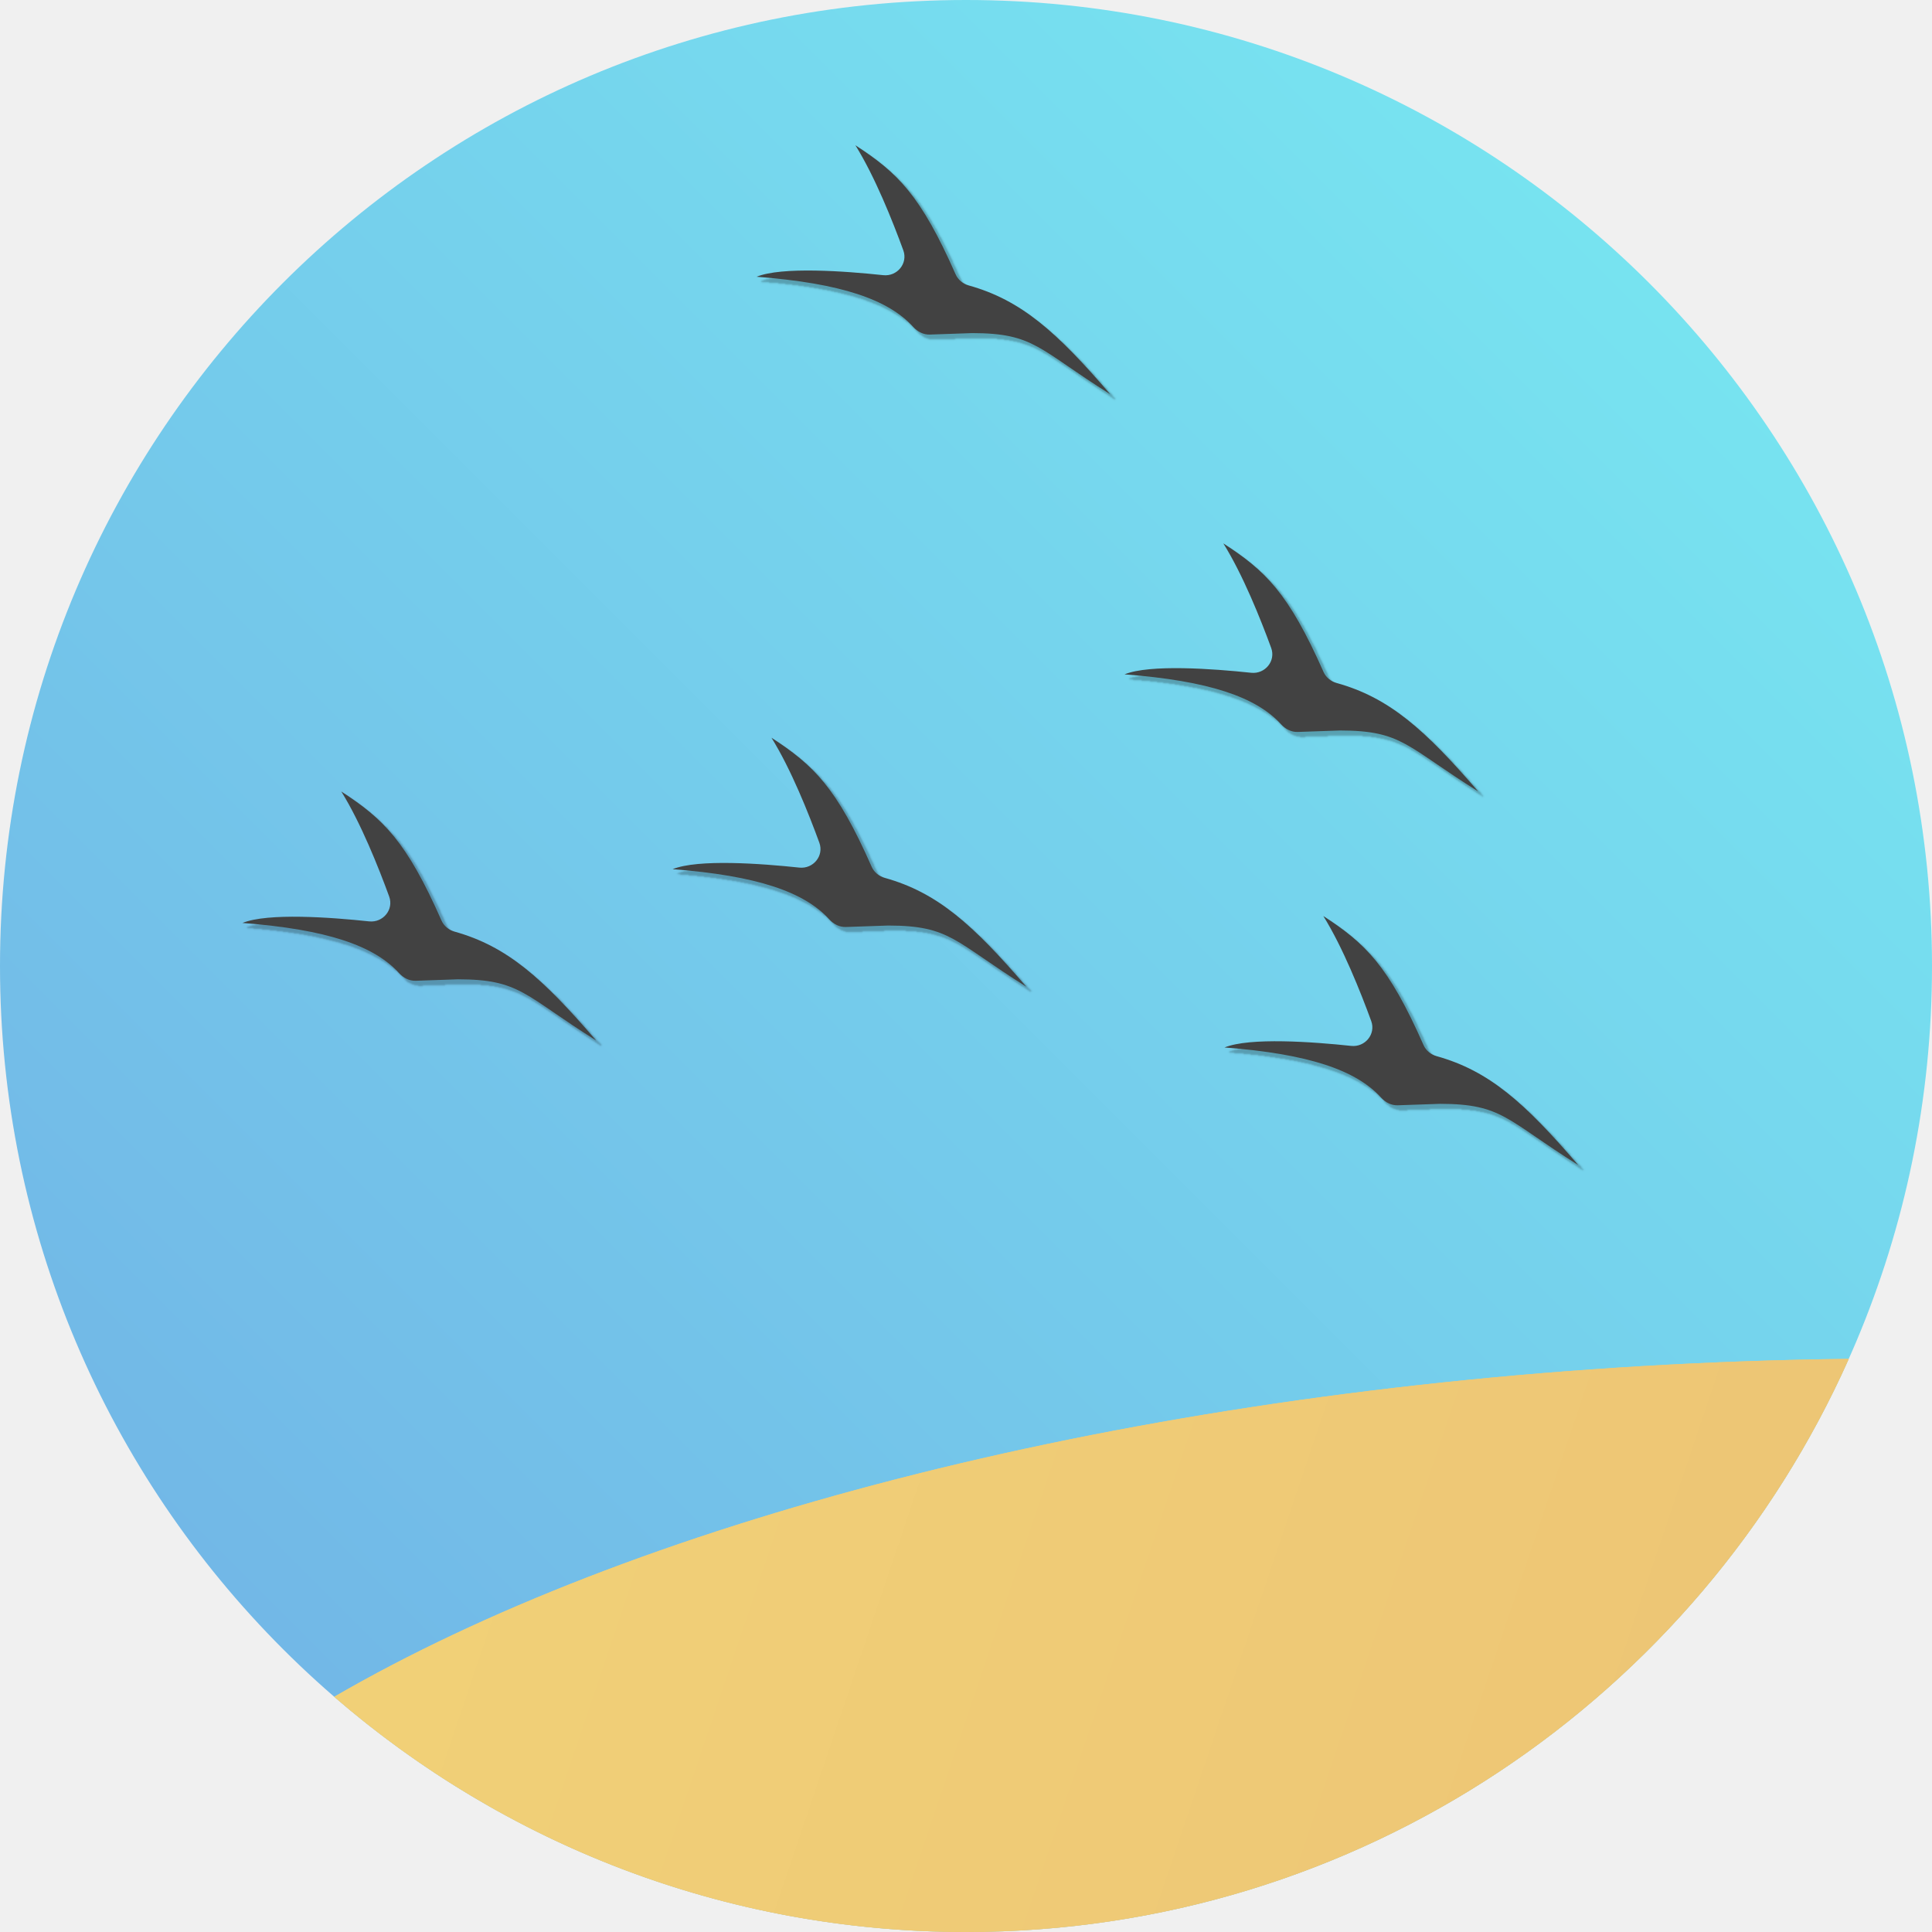
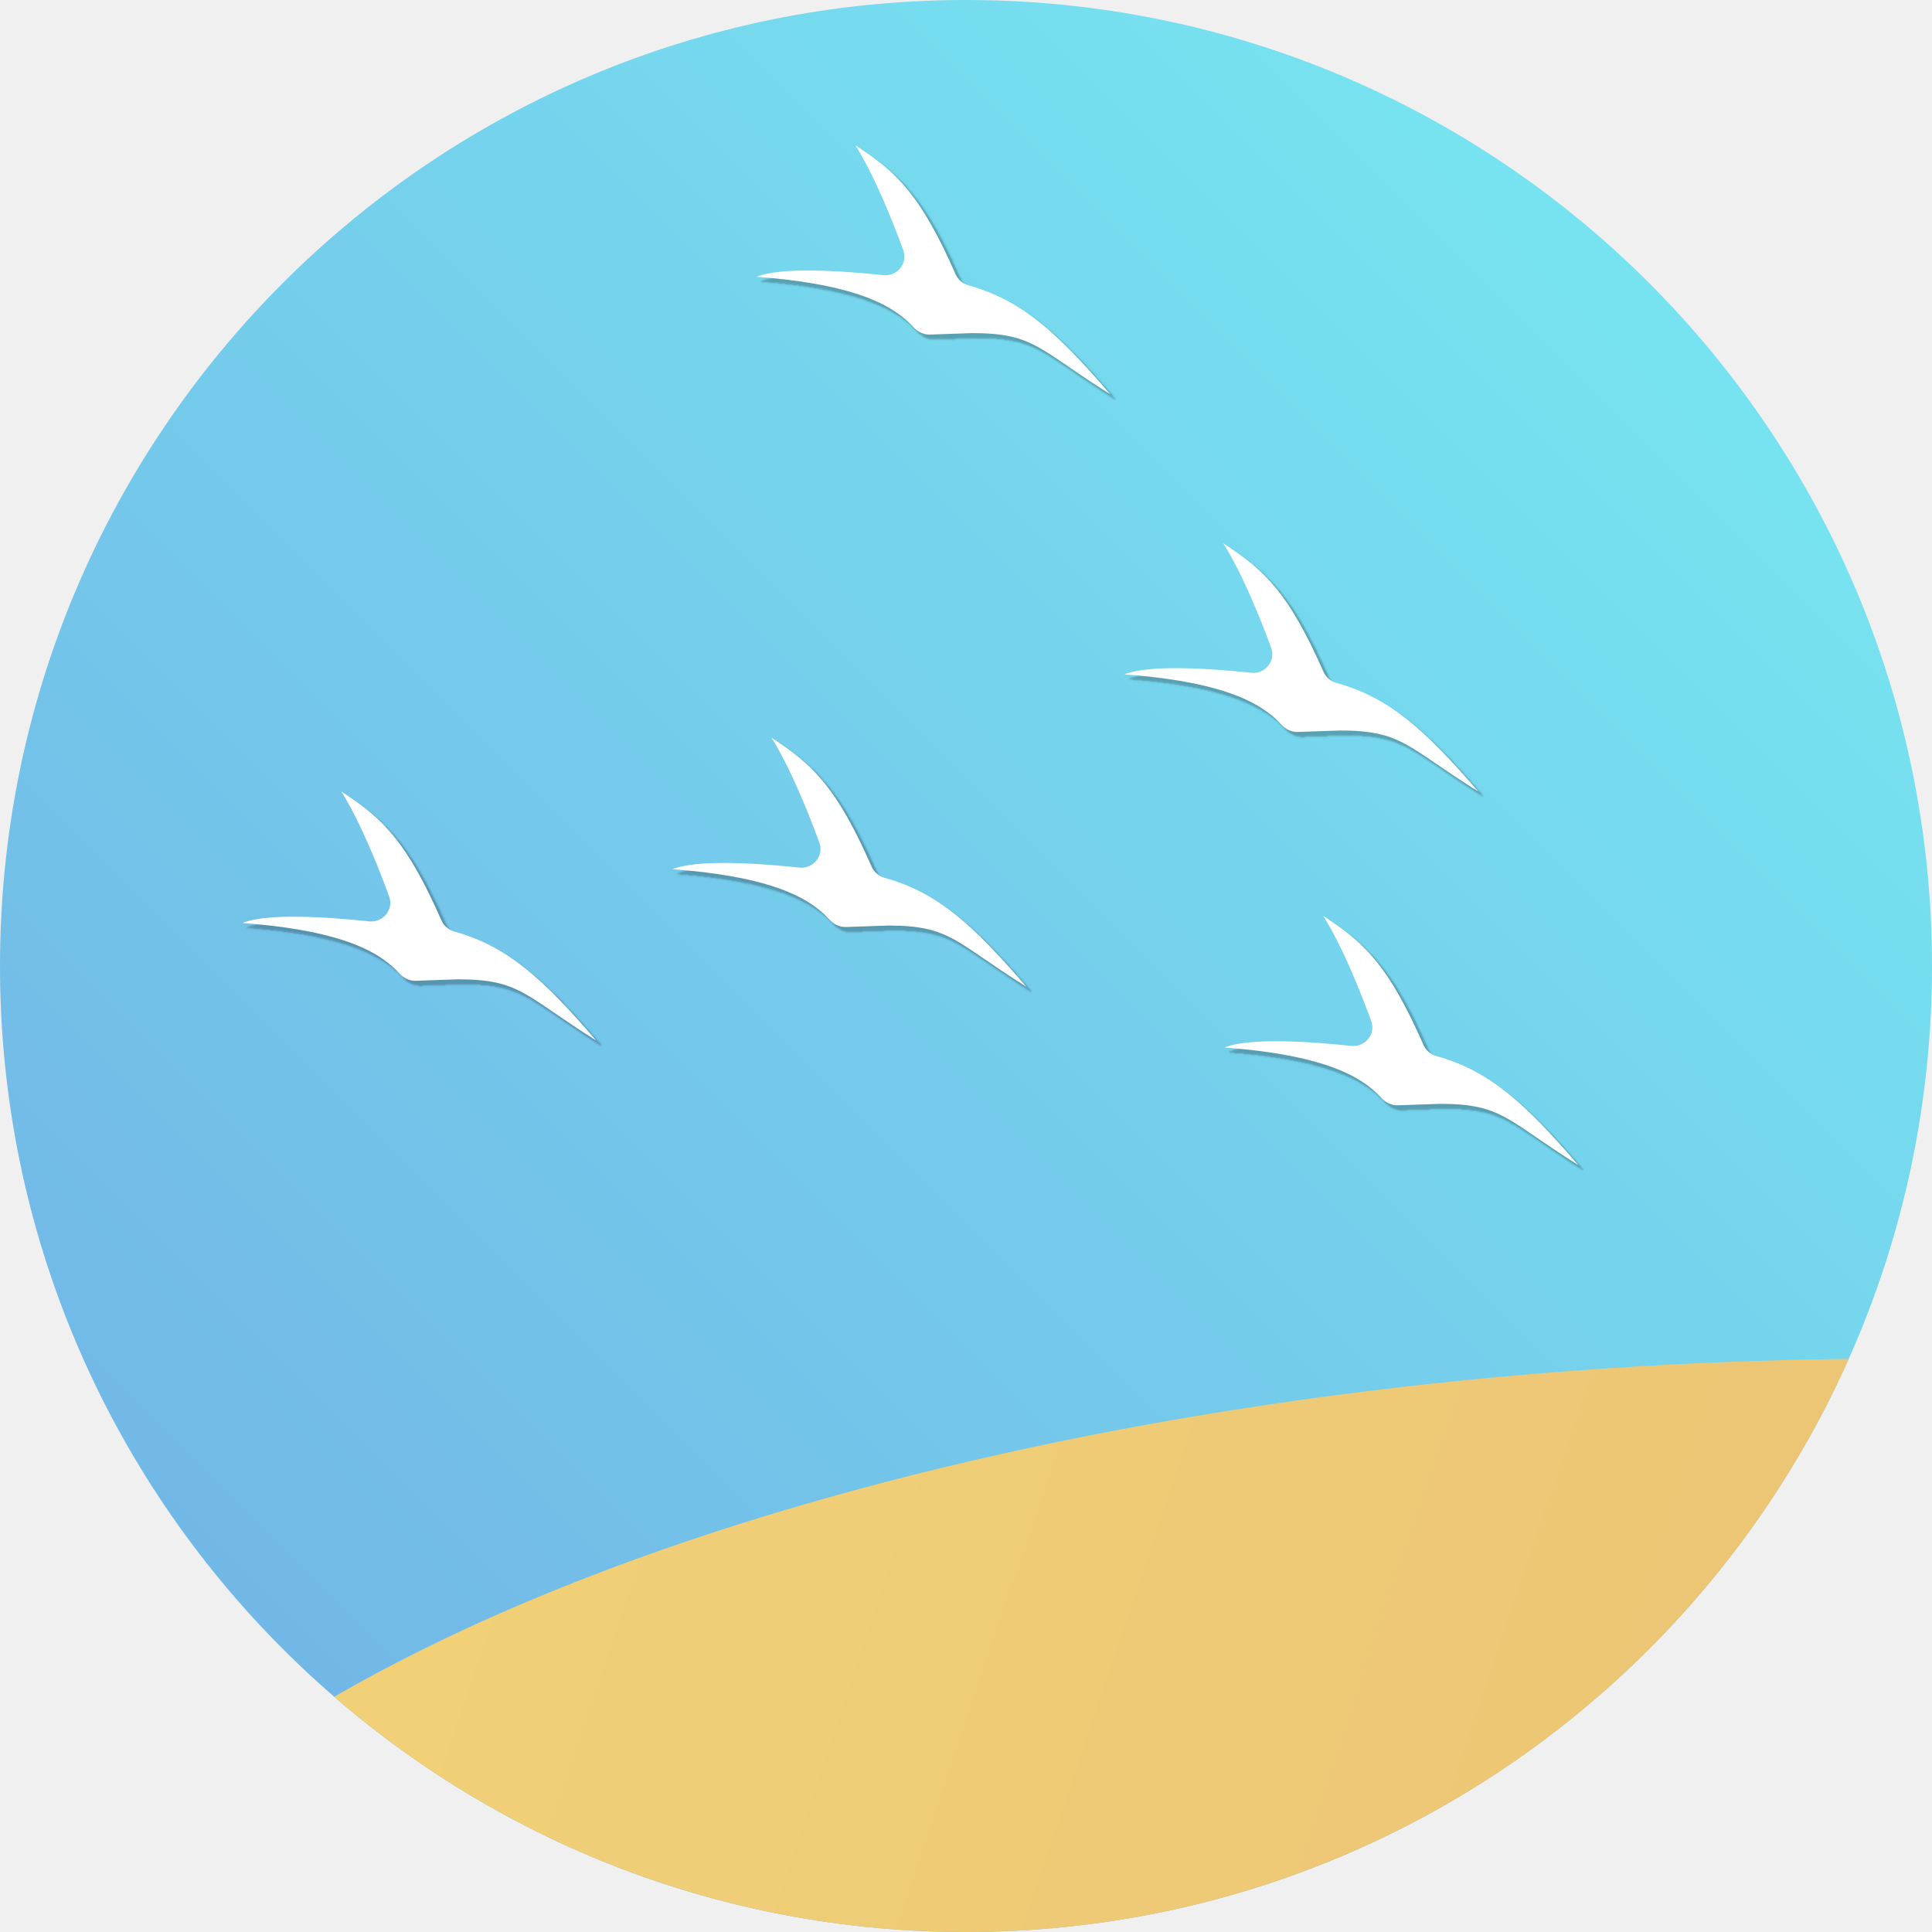
- <svg xmlns="http://www.w3.org/2000/svg" width="2048" height="2048" fill="none">
-   <rect width="2048" height="2048" rx="1024" fill="url(#a)" />
-   <g filter="url(#b)">
-     <path d="M1673 1235c-76.4-47.88-80.3-64.8-146.44-64.89l-44.92 1.55c-6.75.23-13.04-3.07-17.58-8.07-26.3-29.05-76.53-46.4-166.06-53.21 26.77-10.95 94.1-5.97 134.31-1.68 14.69 1.56 26.31-12.45 21.25-26.33-11.21-30.71-30.17-78.37-50.79-111.37 44.42 28.819 69.21 52.77 106.22 136.76 2.57 5.82 7.72 10.09 13.85 11.8 55.91 15.59 93.48 49.47 150.16 115.44Z" fill="#424242" />
+ <svg xmlns="http://www.w3.org/2000/svg" width="2048" height="2048" viewBox="0 0 2048 2048" fill="none">
+   <g clip-path="url(#clip0_4750_7845)">
+     <rect width="2048" height="2048" rx="1024" fill="url(#paint0_linear_4750_7845)" />
+     <path d="M1740.16 1448.19C930.447 1495.91 260.307 1747.39 67.715 2048H2048L2048 1440.41C1947.82 1439.51 1844.95 1442.02 1740.16 1448.19Z" fill="url(#paint1_linear_4750_7845)" />
+     <g filter="url(#filter0_d_4750_7845)">
+       <path d="M1673 1235C1596.6 1187.12 1592.7 1170.2 1526.56 1170.11L1481.64 1171.66C1474.89 1171.89 1468.6 1168.59 1464.06 1163.59C1437.76 1134.54 1387.53 1117.19 1298 1110.38C1324.77 1099.43 1392.1 1104.41 1432.31 1108.7C1447 1110.26 1458.62 1096.25 1453.56 1082.37C1442.35 1051.66 1423.39 1004 1402.77 971C1447.19 999.819 1471.98 1023.77 1508.99 1107.76C1511.56 1113.58 1516.71 1117.85 1522.84 1119.56C1578.75 1135.15 1616.32 1169.03 1673 1235Z" fill="white" />
+     </g>
+     <g filter="url(#filter1_d_4750_7845)">
+       <path d="M1567 839C1490.6 791.303 1486.7 774.447 1420.56 774.353L1375.62 775.902C1368.88 776.134 1362.6 772.846 1358.06 767.856C1331.76 738.924 1281.53 721.641 1192 714.85C1218.77 703.948 1286.08 708.902 1326.29 713.172C1340.99 714.732 1352.59 700.704 1347.51 686.828C1336.3 656.226 1317.36 608.834 1296.77 576C1341.19 604.707 1365.97 628.562 1402.98 712.215C1405.55 718.028 1410.71 722.29 1416.84 723.992C1472.75 739.528 1510.32 773.279 1567 839Z" fill="white" />
+     </g>
+     <g filter="url(#filter2_d_4750_7845)">
+       <path d="M632 1103C555.599 1055.12 551.7 1038.2 485.561 1038.11L440.644 1039.66C433.891 1039.89 427.597 1036.59 423.061 1031.59C396.763 1002.54 346.532 985.194 257 978.377C283.772 967.433 351.101 972.409 391.314 976.696C406.002 978.261 417.617 964.251 412.556 950.373C401.355 919.659 382.39 872.003 361.772 839C406.195 867.819 430.977 891.766 467.991 975.756C470.556 981.576 475.714 985.847 481.84 987.556C537.755 1003.15 575.325 1037.03 632 1103Z" fill="white" />
+     </g>
+     <g filter="url(#filter3_d_4750_7845)">
+       <path d="M1088 1046C1011.6 998.122 1007.7 981.201 941.561 981.108L896.644 982.661C889.891 982.895 883.597 979.594 879.061 974.586C852.763 945.543 802.532 928.194 713 921.377C739.772 910.433 807.101 915.409 847.314 919.696C862.002 921.261 873.617 907.251 868.556 893.373C857.355 862.659 838.39 815.003 817.772 782C862.195 810.819 886.977 834.766 923.991 918.756C926.556 924.576 931.714 928.847 937.84 930.556C993.755 946.151 1031.32 980.031 1088 1046Z" fill="white" />
+     </g>
+     <g filter="url(#filter4_d_4750_7845)">
+       <path d="M1177 418C1100.6 370.122 1096.7 353.201 1030.56 353.108L985.644 354.661C978.891 354.895 972.597 351.594 968.061 346.586C941.763 317.543 891.532 300.194 802 293.377C828.772 282.433 896.101 287.409 936.314 291.696C951.002 293.261 962.617 279.251 957.556 265.373C946.355 234.659 927.39 187.003 906.772 154C951.195 182.819 975.977 206.766 1012.99 290.756C1015.56 296.576 1020.71 300.847 1026.84 302.556C1082.75 318.151 1120.32 352.031 1177 418Z" fill="white" />
+     </g>
  </g>
-   <g filter="url(#c)">
-     <path d="M1567 839c-76.4-47.697-80.3-64.553-146.44-64.647l-44.94 1.549c-6.74.232-13.02-3.056-17.56-8.046-26.3-28.932-76.53-46.215-166.06-53.006 26.77-10.902 94.08-5.948 134.29-1.678 14.7 1.56 26.3-12.468 21.22-26.344-11.21-30.602-30.15-77.994-50.74-110.828 44.42 28.707 69.2 52.562 106.21 136.215 2.57 5.813 7.73 10.075 13.86 11.777 55.91 15.536 93.48 49.287 150.16 115.008Z" fill="#424242" />
-   </g>
-   <g filter="url(#d)">
-     <path d="M632 1103c-76.401-47.88-80.3-64.8-146.439-64.89l-44.917 1.55c-6.753.23-13.047-3.07-17.583-8.07-26.298-29.05-76.529-46.396-166.061-53.213 26.772-10.944 94.101-5.968 134.314-1.681 14.688 1.565 26.303-12.445 21.242-26.323-11.201-30.714-30.166-78.37-50.784-111.373 44.423 28.819 69.205 52.766 106.219 136.756 2.565 5.82 7.723 10.091 13.849 11.8C537.755 1003.15 575.325 1037.03 632 1103Z" fill="#424242" />
-   </g>
-   <g filter="url(#e)">
-     <path d="M1088 1046c-76.4-47.878-80.3-64.799-146.439-64.892l-44.917 1.553c-6.753.234-13.047-3.067-17.583-8.075-26.298-29.043-76.529-46.392-166.061-53.209 26.772-10.944 94.101-5.968 134.314-1.681 14.688 1.565 26.303-12.445 21.242-26.323-11.201-30.714-30.166-78.37-50.784-111.373 44.423 28.819 69.205 52.766 106.219 136.756 2.565 5.82 7.723 10.091 13.849 11.8 55.915 15.595 93.48 49.475 150.16 115.444Z" fill="#424242" />
-   </g>
-   <g filter="url(#f)">
-     <path d="M1177 418c-76.4-47.878-80.3-64.799-146.44-64.892l-44.916 1.553c-6.753.234-13.047-3.067-17.583-8.075-26.298-29.043-76.529-46.392-166.061-53.209 26.772-10.944 94.101-5.968 134.314-1.681 14.688 1.565 26.303-12.445 21.242-26.323-11.201-30.714-30.166-78.37-50.784-111.373 44.423 28.819 69.205 52.766 106.218 136.756 2.57 5.82 7.72 10.091 13.85 11.8 55.91 15.595 93.48 49.475 150.16 115.444Z" fill="#424242" />
-   </g>
-   <path fill-rule="evenodd" clip-rule="evenodd" d="M354.304 1798.67C533.844 1954.02 767.947 2048 1024 2048c417.23 0 776.18-249.53 935.75-607.5-72.05.78-145.34 3.32-219.59 7.69-570.76 33.64-1072.169 168.52-1385.856 350.48Z" fill="url(#g)" />
-   <path fill-rule="evenodd" clip-rule="evenodd" d="M354.304 1798.67c313.687-181.96 815.096-316.84 1385.856-350.48 74.25-4.37 147.54-6.91 219.59-7.69C1800.18 1798.47 1441.23 2048 1024 2048c-256.053 0-490.156-93.98-669.696-249.33Z" fill="url(#h)" />
  <defs>
-     <filter id="b" x="1298" y="971" width="382.5" height="271.5" filterUnits="userSpaceOnUse" color-interpolation-filters="sRGB">
+     <filter id="filter0_d_4750_7845" x="1298" y="971" width="382.5" height="271.5" filterUnits="userSpaceOnUse" color-interpolation-filters="sRGB">
      <feFlood flood-opacity="0" result="BackgroundImageFix" />
-       <feColorMatrix in="SourceAlpha" values="0 0 0 0 0 0 0 0 0 0 0 0 0 0 0 0 0 0 127 0" result="hardAlpha" />
+       <feColorMatrix in="SourceAlpha" type="matrix" values="0 0 0 0 0 0 0 0 0 0 0 0 0 0 0 0 0 0 127 0" result="hardAlpha" />
      <feOffset dx="5" dy="5" />
      <feGaussianBlur stdDeviation="1.25" />
-       <feColorMatrix values="0 0 0 0 0 0 0 0 0 0 0 0 0 0 0 0 0 0 0.25 0" />
-       <feBlend in2="BackgroundImageFix" result="effect1_dropShadow_3103:7645" />
-       <feBlend in="SourceGraphic" in2="effect1_dropShadow_3103:7645" result="shape" />
+       <feColorMatrix type="matrix" values="0 0 0 0 0 0 0 0 0 0 0 0 0 0 0 0 0 0 0.25 0" />
+       <feBlend mode="normal" in2="BackgroundImageFix" result="effect1_dropShadow_4750_7845" />
+       <feBlend mode="normal" in="SourceGraphic" in2="effect1_dropShadow_4750_7845" result="shape" />
    </filter>
-     <filter id="c" x="1192" y="576" width="382.5" height="270.5" filterUnits="userSpaceOnUse" color-interpolation-filters="sRGB">
+     <filter id="filter1_d_4750_7845" x="1192" y="576" width="382.5" height="270.5" filterUnits="userSpaceOnUse" color-interpolation-filters="sRGB">
      <feFlood flood-opacity="0" result="BackgroundImageFix" />
-       <feColorMatrix in="SourceAlpha" values="0 0 0 0 0 0 0 0 0 0 0 0 0 0 0 0 0 0 127 0" result="hardAlpha" />
+       <feColorMatrix in="SourceAlpha" type="matrix" values="0 0 0 0 0 0 0 0 0 0 0 0 0 0 0 0 0 0 127 0" result="hardAlpha" />
      <feOffset dx="5" dy="5" />
      <feGaussianBlur stdDeviation="1.25" />
-       <feColorMatrix values="0 0 0 0 0 0 0 0 0 0 0 0 0 0 0 0 0 0 0.25 0" />
-       <feBlend in2="BackgroundImageFix" result="effect1_dropShadow_3103:7645" />
-       <feBlend in="SourceGraphic" in2="effect1_dropShadow_3103:7645" result="shape" />
+       <feColorMatrix type="matrix" values="0 0 0 0 0 0 0 0 0 0 0 0 0 0 0 0 0 0 0.25 0" />
+       <feBlend mode="normal" in2="BackgroundImageFix" result="effect1_dropShadow_4750_7845" />
+       <feBlend mode="normal" in="SourceGraphic" in2="effect1_dropShadow_4750_7845" result="shape" />
    </filter>
-     <filter id="d" x="257" y="839" width="382.5" height="271.5" filterUnits="userSpaceOnUse" color-interpolation-filters="sRGB">
+     <filter id="filter2_d_4750_7845" x="257" y="839" width="382.5" height="271.5" filterUnits="userSpaceOnUse" color-interpolation-filters="sRGB">
      <feFlood flood-opacity="0" result="BackgroundImageFix" />
-       <feColorMatrix in="SourceAlpha" values="0 0 0 0 0 0 0 0 0 0 0 0 0 0 0 0 0 0 127 0" result="hardAlpha" />
+       <feColorMatrix in="SourceAlpha" type="matrix" values="0 0 0 0 0 0 0 0 0 0 0 0 0 0 0 0 0 0 127 0" result="hardAlpha" />
      <feOffset dx="5" dy="5" />
      <feGaussianBlur stdDeviation="1.25" />
-       <feColorMatrix values="0 0 0 0 0 0 0 0 0 0 0 0 0 0 0 0 0 0 0.25 0" />
-       <feBlend in2="BackgroundImageFix" result="effect1_dropShadow_3103:7645" />
-       <feBlend in="SourceGraphic" in2="effect1_dropShadow_3103:7645" result="shape" />
+       <feColorMatrix type="matrix" values="0 0 0 0 0 0 0 0 0 0 0 0 0 0 0 0 0 0 0.25 0" />
+       <feBlend mode="normal" in2="BackgroundImageFix" result="effect1_dropShadow_4750_7845" />
+       <feBlend mode="normal" in="SourceGraphic" in2="effect1_dropShadow_4750_7845" result="shape" />
    </filter>
-     <filter id="e" x="713" y="782" width="382.5" height="271.5" filterUnits="userSpaceOnUse" color-interpolation-filters="sRGB">
+     <filter id="filter3_d_4750_7845" x="713" y="782" width="382.5" height="271.5" filterUnits="userSpaceOnUse" color-interpolation-filters="sRGB">
      <feFlood flood-opacity="0" result="BackgroundImageFix" />
-       <feColorMatrix in="SourceAlpha" values="0 0 0 0 0 0 0 0 0 0 0 0 0 0 0 0 0 0 127 0" result="hardAlpha" />
+       <feColorMatrix in="SourceAlpha" type="matrix" values="0 0 0 0 0 0 0 0 0 0 0 0 0 0 0 0 0 0 127 0" result="hardAlpha" />
      <feOffset dx="5" dy="5" />
      <feGaussianBlur stdDeviation="1.25" />
-       <feColorMatrix values="0 0 0 0 0 0 0 0 0 0 0 0 0 0 0 0 0 0 0.25 0" />
-       <feBlend in2="BackgroundImageFix" result="effect1_dropShadow_3103:7645" />
-       <feBlend in="SourceGraphic" in2="effect1_dropShadow_3103:7645" result="shape" />
+       <feColorMatrix type="matrix" values="0 0 0 0 0 0 0 0 0 0 0 0 0 0 0 0 0 0 0.25 0" />
+       <feBlend mode="normal" in2="BackgroundImageFix" result="effect1_dropShadow_4750_7845" />
+       <feBlend mode="normal" in="SourceGraphic" in2="effect1_dropShadow_4750_7845" result="shape" />
    </filter>
-     <filter id="f" x="802" y="154" width="382.5" height="271.5" filterUnits="userSpaceOnUse" color-interpolation-filters="sRGB">
+     <filter id="filter4_d_4750_7845" x="802" y="154" width="382.5" height="271.5" filterUnits="userSpaceOnUse" color-interpolation-filters="sRGB">
      <feFlood flood-opacity="0" result="BackgroundImageFix" />
-       <feColorMatrix in="SourceAlpha" values="0 0 0 0 0 0 0 0 0 0 0 0 0 0 0 0 0 0 127 0" result="hardAlpha" />
+       <feColorMatrix in="SourceAlpha" type="matrix" values="0 0 0 0 0 0 0 0 0 0 0 0 0 0 0 0 0 0 127 0" result="hardAlpha" />
      <feOffset dx="5" dy="5" />
      <feGaussianBlur stdDeviation="1.25" />
-       <feColorMatrix values="0 0 0 0 0 0 0 0 0 0 0 0 0 0 0 0 0 0 0.25 0" />
-       <feBlend in2="BackgroundImageFix" result="effect1_dropShadow_3103:7645" />
-       <feBlend in="SourceGraphic" in2="effect1_dropShadow_3103:7645" result="shape" />
+       <feColorMatrix type="matrix" values="0 0 0 0 0 0 0 0 0 0 0 0 0 0 0 0 0 0 0.25 0" />
+       <feBlend mode="normal" in2="BackgroundImageFix" result="effect1_dropShadow_4750_7845" />
+       <feBlend mode="normal" in="SourceGraphic" in2="effect1_dropShadow_4750_7845" result="shape" />
    </filter>
-     <linearGradient id="a" x1="2048" y1="0" x2="0" y2="2048" gradientUnits="userSpaceOnUse">
+     <linearGradient id="paint0_linear_4750_7845" x1="2048" y1="0" x2="0" y2="2048" gradientUnits="userSpaceOnUse">
      <stop stop-color="#78ECF2" />
      <stop offset="1" stop-color="#71AFE5" />
    </linearGradient>
-     <linearGradient id="g" x1="-28" y1="1552.39" x2="1925.63" y2="2212.59" gradientUnits="userSpaceOnUse">
+     <linearGradient id="paint1_linear_4750_7845" x1="-27.999" y1="1552.39" x2="1925.63" y2="2212.59" gradientUnits="userSpaceOnUse">
      <stop stop-color="#F2D478" />
-       <stop offset=".927" stop-color="#EDC575" />
+       <stop offset="0.927" stop-color="#EDC575" />
    </linearGradient>
-     <linearGradient id="h" x1="-28" y1="1552.39" x2="1925.63" y2="2212.59" gradientUnits="userSpaceOnUse">
-       <stop stop-color="#F2D478" />
-       <stop offset=".927" stop-color="#EDC575" />
-     </linearGradient>
+     <clipPath id="clip0_4750_7845">
+       <rect width="2048" height="2048" rx="1024" fill="white" />
+     </clipPath>
  </defs>
</svg>
